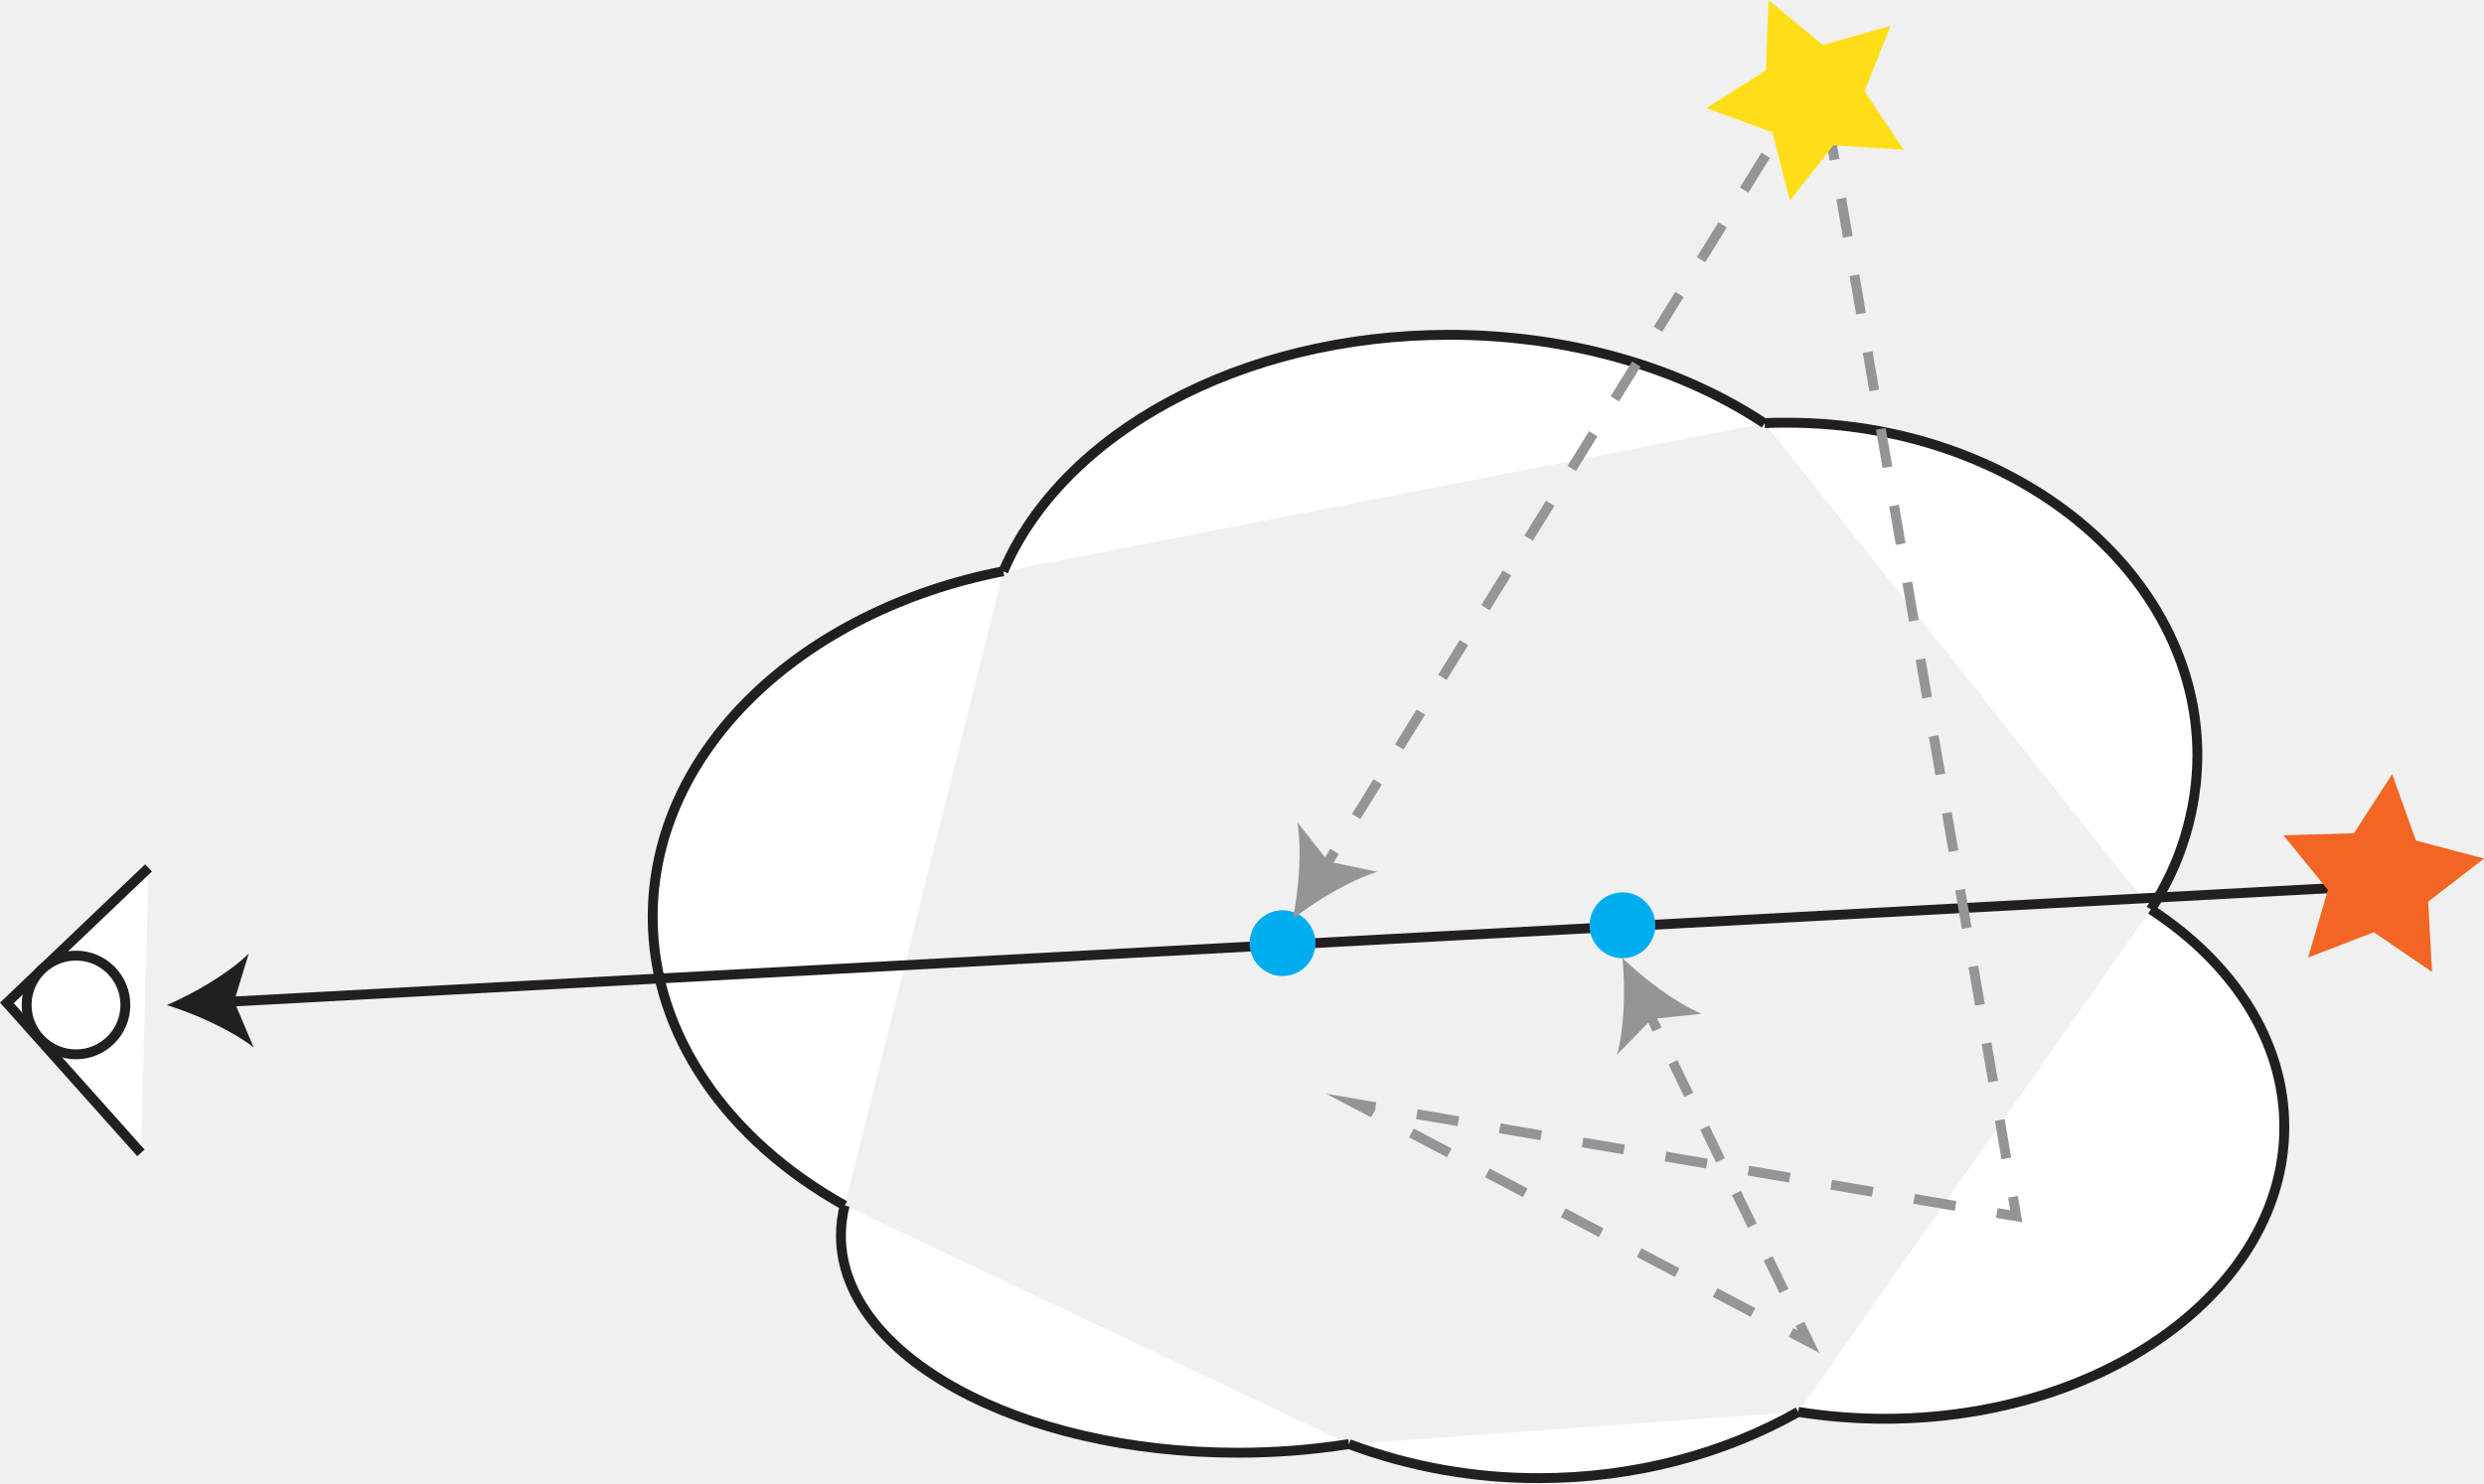
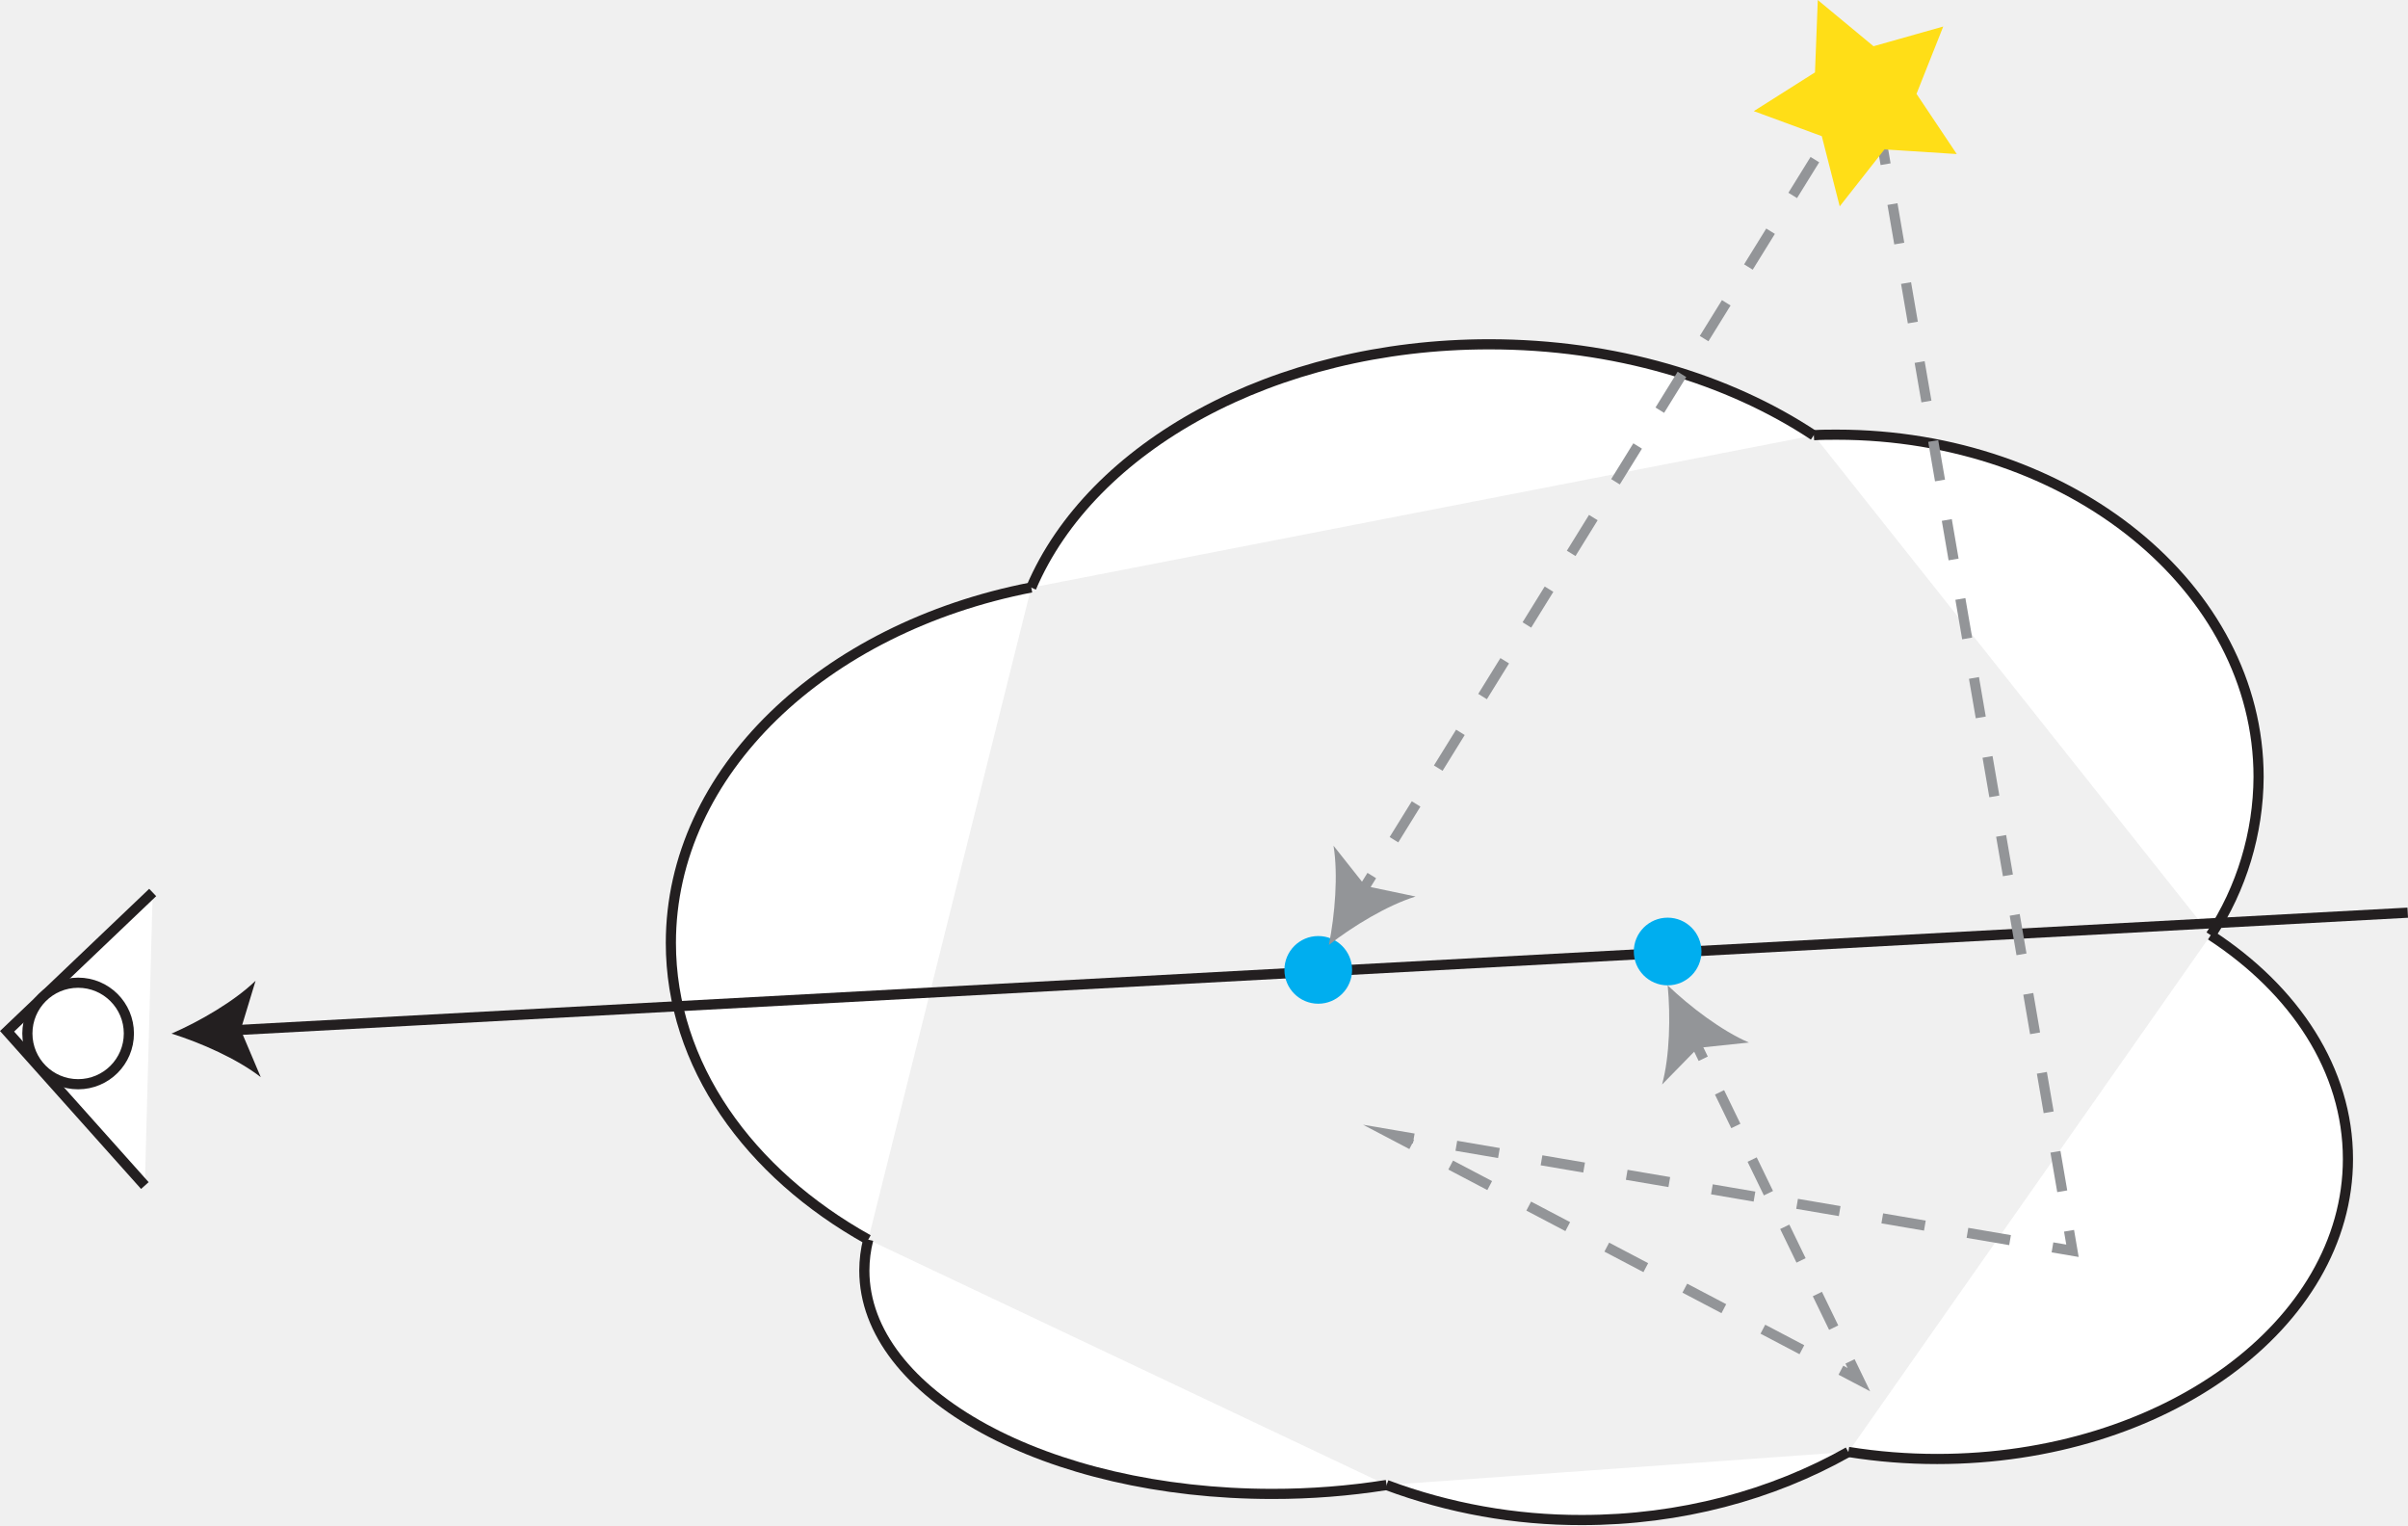
- <svg xmlns="http://www.w3.org/2000/svg" id="Layer_1" data-name="Layer 1" viewBox="0 0 754.61 450.67">
+ <svg xmlns="http://www.w3.org/2000/svg" id="Layer_1" data-name="Layer 1" viewBox="0 0 711.7 450.67">
  <defs>
-     <style>.cls-1{fill:#fff;}.cls-1,.cls-3{stroke:#231f20;}.cls-1,.cls-10,.cls-11,.cls-12,.cls-13,.cls-14,.cls-3,.cls-6,.cls-7,.cls-9{stroke-miterlimit:10;stroke-width:3px;}.cls-10,.cls-11,.cls-12,.cls-2,.cls-3,.cls-6,.cls-7,.cls-9{fill:none;}.cls-4{fill:#231f20;}.cls-5{fill:#00aeef;}.cls-10,.cls-11,.cls-12,.cls-6,.cls-7,.cls-9{stroke:#939598;}.cls-7{stroke-dasharray:12.44 12.44;}.cls-8{fill:#939598;}.cls-9{stroke-dasharray:11.04 11.04;}.cls-10{stroke-dasharray:13.03 13.03;}.cls-11{stroke-dasharray:12.77 12.77;}.cls-12{stroke-dasharray:11.84 11.84;}.cls-13{fill:#ffde17;stroke:#ffde17;}.cls-14{fill:#f26522;stroke:#f26522;}</style>
+     <style>.cls-1{fill:#fff;}.cls-1,.cls-3{stroke:#231f20;}.cls-1,.cls-10,.cls-11,.cls-12,.cls-13,.cls-3,.cls-6,.cls-7,.cls-9{stroke-miterlimit:10;stroke-width:3px;}.cls-10,.cls-11,.cls-12,.cls-2,.cls-3,.cls-6,.cls-7,.cls-9{fill:none;}.cls-4{fill:#231f20;}.cls-5{fill:#00aeef;}.cls-10,.cls-11,.cls-12,.cls-6,.cls-7,.cls-9{stroke:#939598;}.cls-7{stroke-dasharray:12.44 12.44;}.cls-8{fill:#939598;}.cls-9{stroke-dasharray:11.04 11.04;}.cls-10{stroke-dasharray:13.03 13.03;}.cls-11{stroke-dasharray:12.77 12.77;}.cls-12{stroke-dasharray:11.84 11.84;}.cls-13{fill:#ffde17;stroke:#ffde17;}</style>
  </defs>
  <path class="cls-1" d="M312.25,179.94C251,191.87,205.74,234.37,205.74,285c0,36,23,68,58.33,87.68" transform="translate(-7.46 -6.35)" />
  <path class="cls-1" d="M543.51,135c-25.21-16.7-58.9-26.91-95.9-26.91-63.75,0-117.64,30.28-135.36,71.9" transform="translate(-7.46 -6.35)" />
  <path class="cls-1" d="M417.27,445.18A163.93,163.93,0,0,0,475,455.52c29.15,0,56.23-7.41,78.74-20.12" transform="translate(-7.46 -6.35)" />
  <path class="cls-1" d="M660.86,282.7A85.93,85.93,0,0,0,675,235.93c0-55.85-55.8-101.13-124.63-101.13-2.28,0-4.56,0-6.82.15" transform="translate(-7.46 -6.35)" />
  <path class="cls-1" d="M553.76,435.4A165.2,165.2,0,0,0,580,437.48c67,0,121.41-39.69,121.41-88.65,0-26.29-15.67-49.89-40.55-66.13" transform="translate(-7.46 -6.35)" />
  <path class="cls-1" d="M264.07,372.66a37.47,37.47,0,0,0-1.15,9.14c0,36.46,54,66,120.57,66a214.85,214.85,0,0,0,33.78-2.63" transform="translate(-7.46 -6.35)" />
  <polyline class="cls-1" points="42.81 350.33 2.09 304.75 45.13 263.73" />
  <circle class="cls-1" cx="23.09" cy="305.39" r="15" />
  <path class="cls-2" d="M551.9,64" transform="translate(-7.46 -6.35)" />
  <path class="cls-2" d="M518.47,213.82" transform="translate(-7.46 -6.35)" />
  <line class="cls-3" x1="68.77" y1="304.45" x2="711.62" y2="269.7" />
  <path class="cls-4" d="M58.15,311.78c8.68,2.7,19.52,7.52,26.38,12.87l-5.93-14L83,296.16C76.75,302.21,66.49,308.17,58.15,311.78Z" transform="translate(-7.46 -6.35)" />
  <circle class="cls-5" cx="389.62" cy="286.6" r="10" />
  <line class="cls-6" x1="402.28" y1="263.82" x2="405.44" y2="258.72" />
  <line class="cls-7" x1="411.99" y1="248.14" x2="539.66" y2="41.9" />
  <line class="cls-6" x1="542.93" y1="36.61" x2="546.09" y2="31.51" />
  <path class="cls-8" d="M400.22,285.57c7.17-5.58,17.32-11.73,25.63-14.3L411,268.15l-9.41-11.9C403,264.83,402,276.66,400.22,285.57Z" transform="translate(-7.46 -6.35)" />
  <circle class="cls-5" cx="492.88" cy="281.17" r="10" />
  <line class="cls-6" x1="500.79" y1="307.46" x2="503.4" y2="312.86" />
  <line class="cls-9" x1="508.22" y1="322.79" x2="544.38" y2="397.32" />
  <polyline class="cls-6" points="546.79 402.29 549.4 407.69 544.09 404.9" />
  <line class="cls-10" x1="532.56" y1="398.84" x2="423" y2="341.25" />
  <polyline class="cls-6" points="417.24 338.22 411.93 335.43 417.84 336.44" />
  <line class="cls-11" x1="430.43" y1="338.58" x2="600.33" y2="367.52" />
  <polyline class="cls-6" points="606.62 368.6 612.53 369.6 611.52 363.69" />
  <line class="cls-12" x1="609.51" y1="352.02" x2="558.31" y2="54.35" />
  <line class="cls-6" x1="557.3" y1="48.52" x2="556.28" y2="42.6" />
  <path class="cls-8" d="M500.35,297.52c.87,9.05.63,20.91-1.65,29.3L509.29,316l15.08-1.58C516.37,311,506.91,303.81,500.35,297.52Z" transform="translate(-7.46 -6.35)" />
  <polygon class="cls-13" points="575.4 43.83 556.28 42.6 544.44 57.66 539.7 39.1 521.72 32.48 537.9 22.24 538.64 3.1 553.38 15.32 571.82 10.11 564.75 27.91 575.4 43.83" />
-   <polygon class="cls-14" points="737.15 292.4 721.34 281.59 703.47 288.49 708.86 270.11 696.78 255.24 715.93 254.69 726.33 238.61 732.77 256.65 751.29 261.58 736.12 273.27 737.15 292.4" />
</svg>
